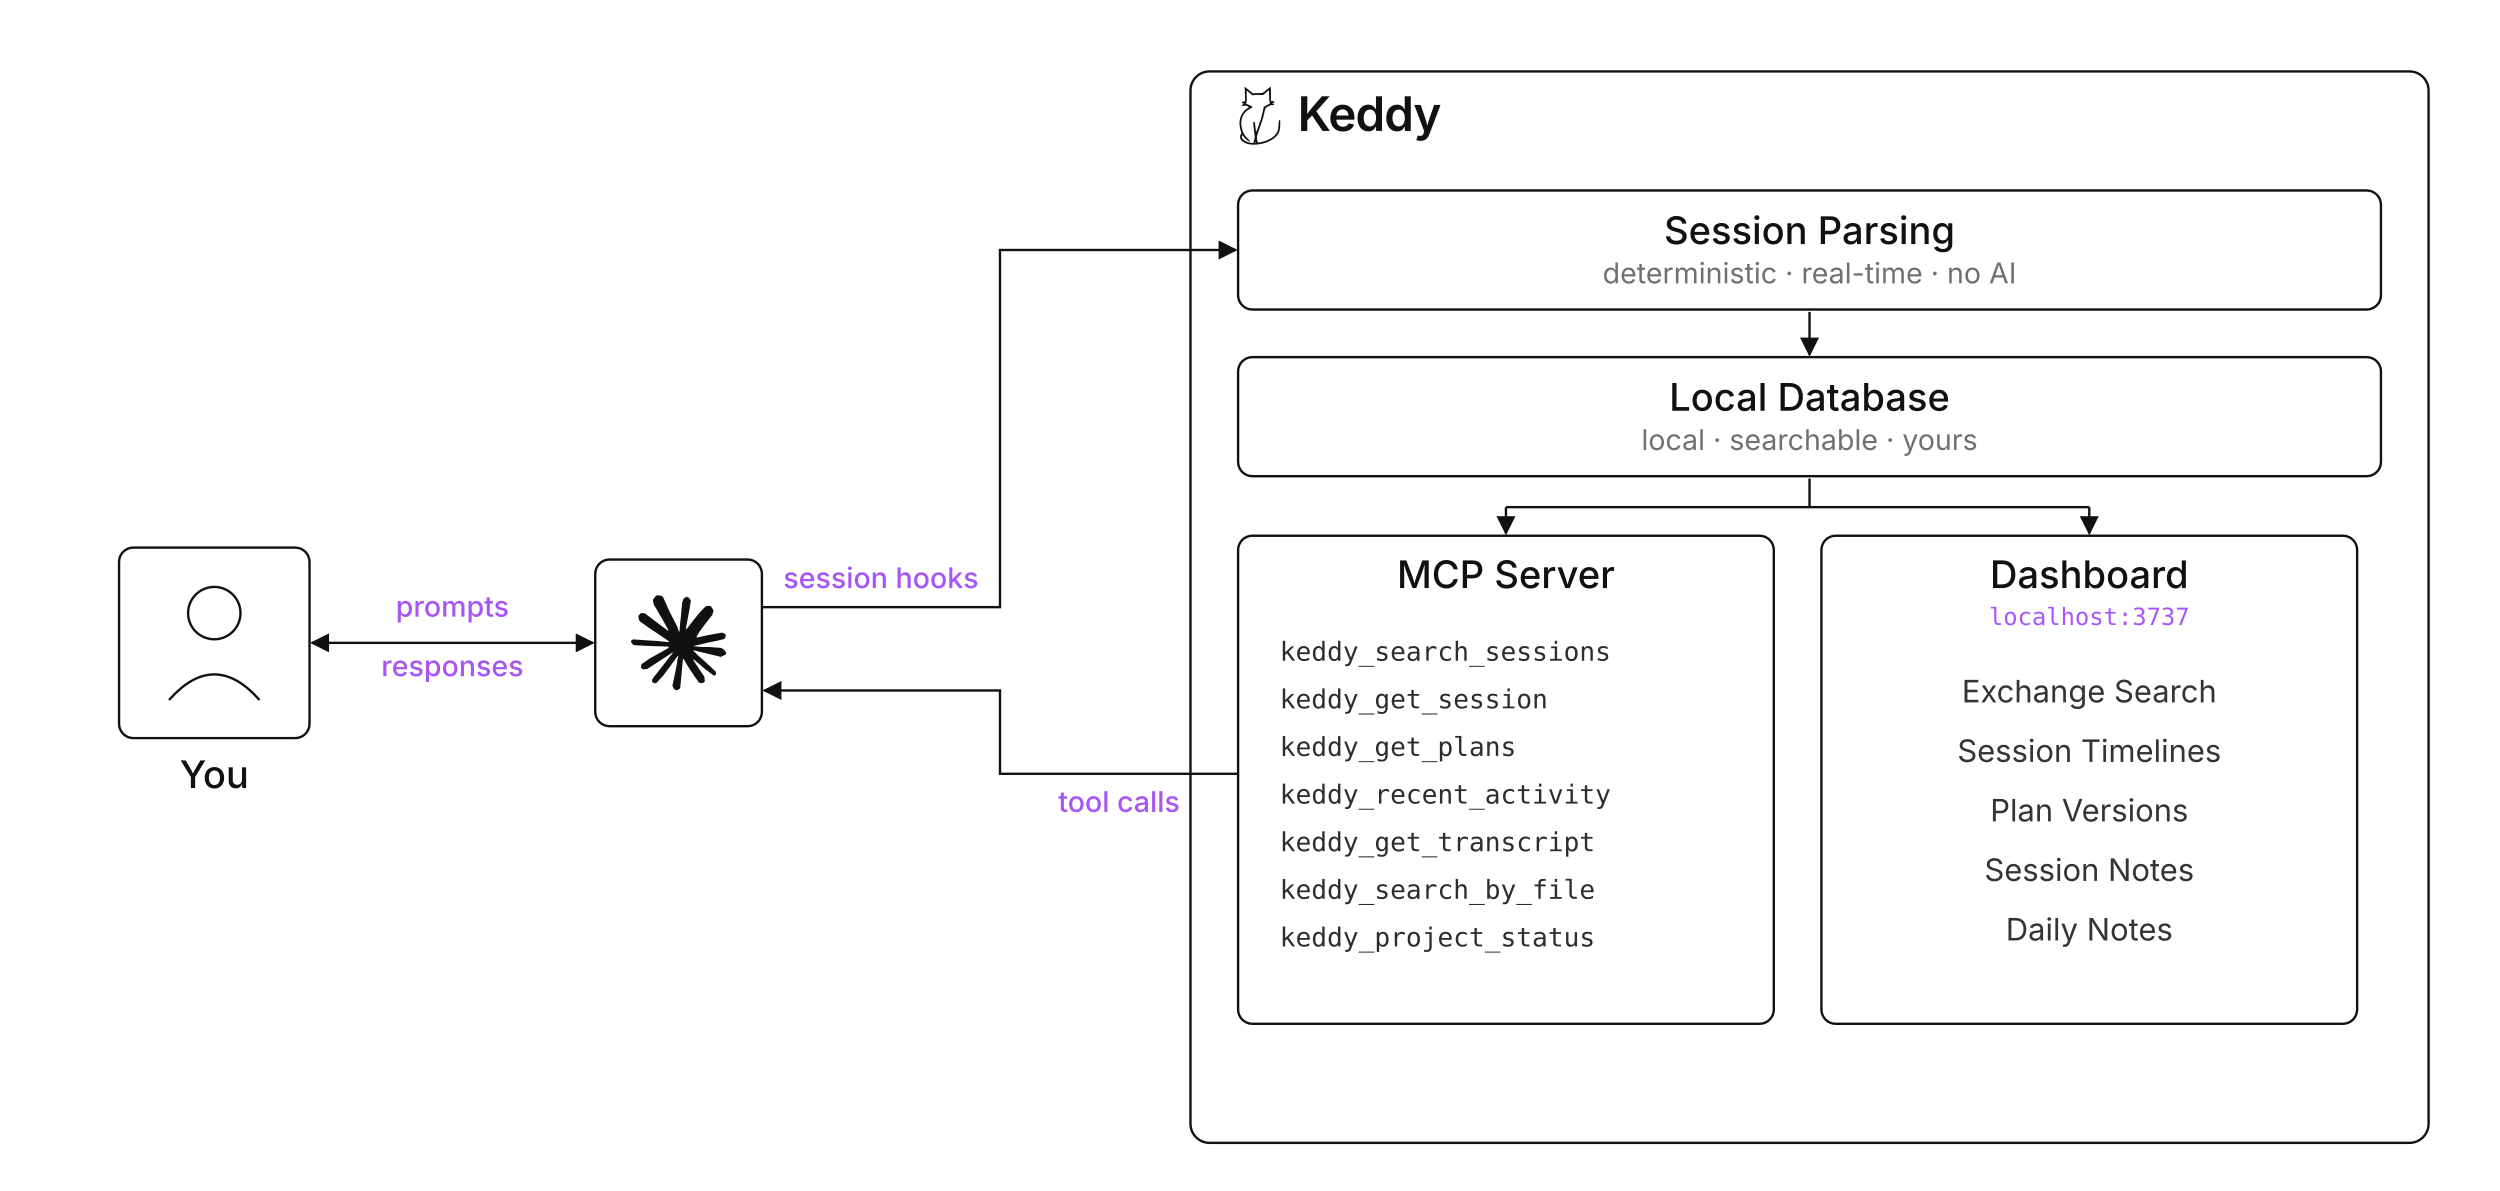
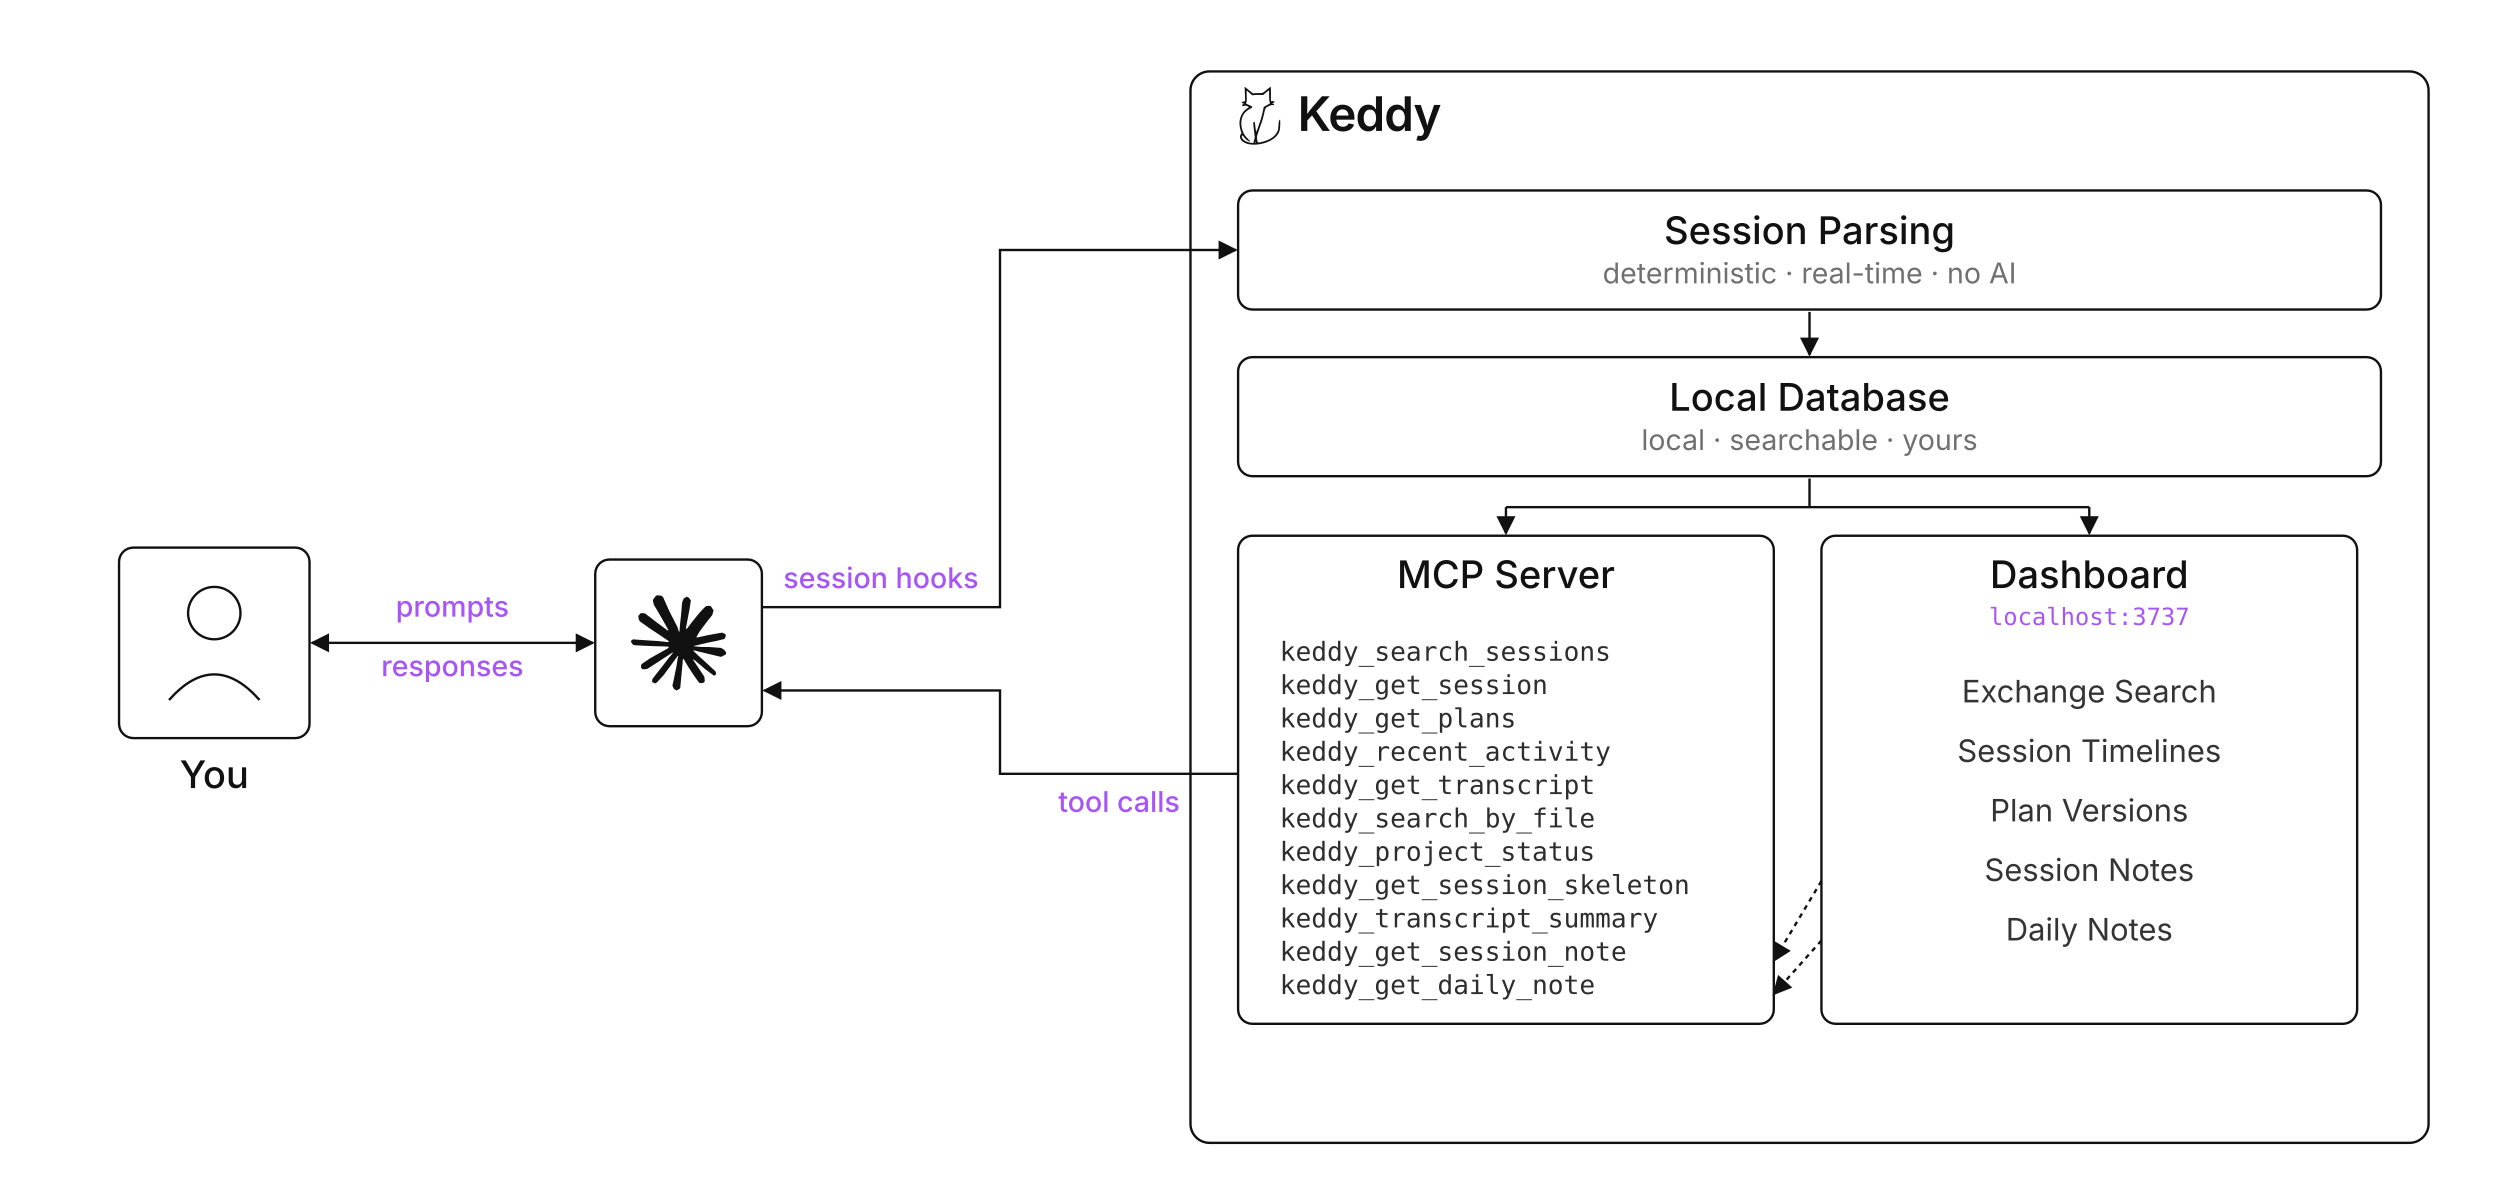
<svg xmlns="http://www.w3.org/2000/svg" viewBox="0 0 2100 1000" role="img" aria-label="Keddy architecture: You interact with Claude Code; Claude Code sends session hooks to Keddy's session reader, which writes to a local database. The database serves both MCP tools that Claude can call, and a dashboard you open in your browser.">
  <defs>
    <style>
      .box { fill: none; stroke: #111111; stroke-width: 2; }
      .label { font-family: -apple-system, BlinkMacSystemFont, "Inter", "Helvetica Neue", Arial, sans-serif; fill: #111111; }
      .label-box { font-size: 32px; font-weight: 500; }
      .label-sub { font-size: 24px; font-weight: 400; opacity: 0.6; }
      .label-title { font-size: 40px; font-weight: 600; letter-spacing: -0.02em; }
      .label-arrow { font-family: -apple-system, BlinkMacSystemFont, "Inter", "Helvetica Neue", Arial, sans-serif; font-size: 24px; font-weight: 500; fill: #a855f7; }
      .tool-list { font-family: ui-monospace, "SF Mono", Menlo, Consolas, monospace; font-size: 22px; fill: #111111; opacity: 0.88; }
      .capability-list { font-family: -apple-system, BlinkMacSystemFont, "Inter", "Helvetica Neue", Arial, sans-serif; font-size: 26px; fill: #111111; opacity: 0.85; }
      .arrow { stroke: #111111; stroke-width: 2; fill: none; }
    </style>
    <marker id="arrowhead" viewBox="0 0 10 10" refX="9" refY="5" markerWidth="8" markerHeight="8" orient="auto-start-reverse">
      <path d="M 0 0 L 10 5 L 0 10 z" fill="#111111" />
    </marker>
  </defs>
  <rect x="100" y="460" width="160" height="160" rx="12" class="box" />
  <circle cx="180" cy="515" r="22" fill="none" stroke="#111111" stroke-width="2" />
  <path d="M 142 588 Q 180 545 218 588" fill="none" stroke="#111111" stroke-width="2" />
  <text x="180" y="662" text-anchor="middle" class="label label-box">You</text>
  <line x1="262" y1="540" x2="498" y2="540" class="arrow" marker-end="url(#arrowhead)" marker-start="url(#arrowhead)" />
  <text x="380" y="518" text-anchor="middle" class="label-arrow">prompts</text>
  <text x="380" y="568" text-anchor="middle" class="label-arrow">responses</text>
  <rect x="500" y="470" width="140" height="140" rx="12" class="box" />
  <svg x="530" y="500" width="80" height="80" viewBox="0 0 24 24">
    <path fill="#111111" d="m4.714 15.956 4.717-2.647.079-.231-.079-.128h-.231l-.789-.049-2.696-.073-2.337-.097-2.265-.121-.571-.121-.534-.704.055-.352.48-.322.686.061 1.518.103 2.277.158 1.651.097 2.447.255h.389l.055-.158-.134-.097-.103-.097L6.973 9.836l-2.55-1.688-1.336-.971-.723-.492-.364-.461-.158-1.008.656-.723.88.061.225.061.892.686 1.906 1.475 2.489 1.834.364.303.146-.103.018-.073-.164-.273-1.354-2.447-1.445-2.489-.643-1.032-.17-.619c-.061-.255-.103-.467-.103-.729L6.287.134 6.7 0l.996.134.419.364.619 1.415 1.002 2.228 1.554 3.03.455.898.243.832.091.255h.158v-.146l.128-1.706.237-2.095.231-2.696.079-.759.376-.911.747-.492.583.279.48.686-.067.443-.285 1.852-.559 2.902-.364 1.943h.212l.243-.243.984-1.305 1.651-2.064.729-.82.85-.905.546-.431h1.032l.759 1.129-.34 1.166-1.062 1.348-.88 1.141-1.263 1.7-.789 1.36.073.109.188-.018 2.853-.607 1.542-.279 1.84-.316.832.389.091.395-.328.807-1.967.486-2.307.461-3.436.814-.043.03.049.061 1.548.146.662.036h1.621l3.018.225.789.522.474.638-.079.486-1.214.619-1.639-.389-3.825-.911-1.311-.328h-.182v.109l1.093 1.069 2.003 1.809 2.507 2.331.128.577-.322.455-.34-.049-2.204-1.657-.85-.747-1.925-1.621h-.128v.17l.443.65 2.344 3.521.121 1.081-.17.352-.607.212-.668-.121-1.372-1.925L14.38 17.959l-1.141-1.943-.14.079-.674 7.255-.316.37-.729.279-.607-.461-.322-.747.322-1.475.389-1.925.316-1.53.285-1.9.17-.631-.012-.043-.14.018-1.433 1.967-2.18 2.945-1.724 1.846-.413.164-.716-.37.067-.662.401-.589 2.386-3.036 1.439-1.882.929-1.087-.006-.158h-.055l-6.338 4.116-1.129.146-.486-.455.061-.747.231-.243 1.906-1.311Z" />
  </svg>
  <path d="M 640 510 L 840 510 L 840 210 L 1038 210" class="arrow" marker-end="url(#arrowhead)" />
  <text x="740" y="494" text-anchor="middle" class="label-arrow">session hooks</text>
  <path d="M 1040 650 L 840 650 L 840 580 L 642 580" class="arrow" marker-end="url(#arrowhead)" />
  <text x="940" y="682" text-anchor="middle" class="label-arrow">tool calls</text>
  <rect x="1000" y="60" width="1040" height="900" rx="16" class="box" />
  <svg x="1040" y="72" width="36" height="50" viewBox="52 2 142 198" preserveAspectRatio="xMidYMid meet">
    <path fill="#111111" fill-rule="evenodd" d="M 148.394 14.089 C 132.816 27.277, 134.634 26.491, 119.541 26.557 C 112.368 26.588, 105.363 26.949, 103.974 27.359 C 101.786 28.005, 100.047 26.926, 90.974 19.292 C 74.714 5.612, 72.456 4.060, 73.454 7.250 C 73.669 7.938, 74.134 18.651, 74.486 31.057 L 75.128 53.614 69.814 54.557 C 65.442 55.333, 64.444 55.893, 64.185 57.715 C 63.870 59.929, 64.296 60.169, 70.500 61.280 C 72.084 61.564, 71.720 61.978, 68.750 63.268 C 66.217 64.369, 65 65.544, 65 66.890 C 65 69.782, 66.103 70.082, 72.115 68.826 C 77.138 67.777, 77.853 67.881, 82.750 70.368 C 85.638 71.834, 88 73.187, 88 73.375 C 88 73.562, 85.346 75.354, 82.102 77.356 C 63.978 88.543, 53.763 111.704, 56.733 134.877 C 57.341 139.620, 59.009 147.179, 60.439 151.676 L 63.040 159.852 60.520 163.565 C 55.605 170.808, 58.353 181.449, 66.739 187.649 C 76.678 194.997, 88.024 198.159, 104.452 198.160 C 131.876 198.160, 161.392 187.667, 176.560 172.525 C 188.728 160.377, 191.970 151.153, 191.988 128.628 C 191.999 115.288, 191.840 113.888, 190.445 115.045 C 187.285 117.668, 186.553 120.808, 185.999 134.120 C 185.452 147.268, 185.306 147.996, 181.770 155.120 C 173.724 171.329, 157.962 181.956, 132.122 188.592 C 118.432 192.107, 117.485 191.983, 116.103 186.494 C 113.051 174.373, 113.345 171.839, 119.996 153 C 123.394 143.375, 128.168 129.838, 130.605 122.917 C 133.041 115.997, 136.605 102.947, 138.524 93.917 C 142.411 75.632, 141.910 76.459, 152.757 70.393 C 158.376 67.251, 160.476 66.620, 165.493 66.565 C 170.812 66.507, 171.500 66.271, 171.500 64.500 C 171.500 63.107, 170.514 62.210, 168.250 61.543 C 163.969 60.283, 164.111 59, 168.531 59 C 170.761 59, 172.277 58.442, 172.643 57.487 C 173.690 54.759, 171.039 53, 165.878 53 L 161 53 161 29 C 161 14.798, 160.619 5, 160.066 5 C 159.552 5, 154.300 9.090, 148.394 14.089 M 144.287 25.042 L 135.074 32.924 121.787 32.712 C 114.479 32.595, 106.402 32.859, 103.837 33.298 L 99.174 34.096 91.337 27.367 C 87.027 23.666, 82.646 19.932, 81.603 19.069 C 79.748 17.535, 79.720 17.896, 80.351 35.129 C 80.876 49.473, 80.718 53.549, 79.498 57.005 C 78.674 59.340, 78 61.349, 78 61.468 C 78 61.696, 91.545 67.902, 96.250 69.830 C 100.878 71.727, 99.824 74.555, 93.250 77.878 C 84.185 82.460, 75.827 89.152, 71.717 95.120 C 63.554 106.973, 60.584 122.564, 63.400 138.784 C 66.349 155.769, 72.831 167.749, 85.775 180.133 C 93.900 187.906, 94.022 190.092, 86.103 186.053 C 80.515 183.202, 75.416 178.547, 70.339 171.664 C 66.042 165.836, 66.034 165.832, 64.892 168.338 C 64.244 169.760, 64.033 172.363, 64.405 174.347 C 65.911 182.371, 81.995 191.150, 97 192.138 L 102.500 192.500 104.918 183.140 L 107.336 173.780 104.579 151.121 C 101.383 124.845, 101.417 122.500, 104.996 122.500 C 107.768 122.500, 107.339 120.599, 110.019 144.750 C 110.705 150.938, 111.544 155.997, 111.884 155.993 C 112.223 155.989, 114.241 151.151, 116.369 145.243 C 125.619 119.556, 129.978 105.818, 131.994 96 C 133.180 90.225, 134.815 82.575, 135.627 79 L 137.103 72.500 147.551 66.716 C 153.298 63.534, 158 60.552, 158 60.088 C 158 59.624, 157.325 57.629, 156.500 55.654 C 155.360 52.926, 155 47.854, 155 34.532 C 155 24.889, 154.662 17.036, 154.250 17.080 C 153.838 17.124, 149.354 20.707, 144.287 25.042 M 109 190.441 C 109 191.848, 109.450 193, 110 193 C 110.550 193, 111 192.127, 111 191.059 C 111 189.991, 110.550 188.840, 110 188.500 C 109.433 188.149, 109 188.990, 109 190.441" />
  </svg>
  <text x="1090" y="110" class="label label-title">Keddy</text>
  <rect x="1040" y="160" width="960" height="100" rx="12" class="box" />
  <text x="1520" y="205" text-anchor="middle" class="label label-box">Session Parsing</text>
  <text x="1520" y="238" text-anchor="middle" class="label label-sub">deterministic · real-time · no AI</text>
  <line x1="1520" y1="262" x2="1520" y2="298" class="arrow" marker-end="url(#arrowhead)" />
  <rect x="1040" y="300" width="960" height="100" rx="12" class="box" />
  <text x="1520" y="345" text-anchor="middle" class="label label-box">Local Database</text>
  <text x="1520" y="378" text-anchor="middle" class="label label-sub">local · searchable · yours</text>
  <line x1="1520" y1="402" x2="1520" y2="426" class="arrow" />
  <line x1="1265" y1="426" x2="1755" y2="426" class="arrow" />
  <line x1="1265" y1="426" x2="1265" y2="448" class="arrow" marker-end="url(#arrowhead)" />
  <line x1="1755" y1="426" x2="1755" y2="448" class="arrow" marker-end="url(#arrowhead)" />
  <rect x="1040" y="450" width="450" height="410" rx="12" class="box" />
  <text x="1265" y="494" text-anchor="middle" class="label label-box">MCP Server</text>
  <g class="tool-list">
    <text x="1075" y="555">keddy_search_sessions</text>
-     <text x="1075" y="595">keddy_get_session</text>
-     <text x="1075" y="635">keddy_get_plans</text>
-     <text x="1075" y="675">keddy_recent_activity</text>
-     <text x="1075" y="715">keddy_get_transcript</text>
-     <text x="1075" y="755">keddy_search_by_file</text>
-     <text x="1075" y="795">keddy_project_status</text>
+     <text x="1075" y="583">keddy_get_session</text>
+     <text x="1075" y="611">keddy_get_plans</text>
+     <text x="1075" y="639">keddy_recent_activity</text>
+     <text x="1075" y="667">keddy_get_transcript</text>
+     <text x="1075" y="695">keddy_search_by_file</text>
+     <text x="1075" y="723">keddy_project_status</text>
+     <text x="1075" y="751">keddy_get_session_skeleton</text>
+     <text x="1075" y="779">keddy_transcript_summary</text>
+     <text x="1075" y="807">keddy_get_session_note</text>
+     <text x="1075" y="835">keddy_get_daily_note</text>
  </g>
  <rect x="1530" y="450" width="450" height="410" rx="12" class="box" />
  <text x="1755" y="494" text-anchor="middle" class="label label-box">Dashboard</text>
  <text x="1755" y="525" text-anchor="middle" style="font-family: ui-monospace, 'SF Mono', Menlo, Consolas, monospace; font-size: 20px; font-weight: 500; fill: #a855f7;">localhost:3737</text>
  <g class="capability-list">
    <text x="1755" y="590" text-anchor="middle">Exchange Search</text>
    <text x="1755" y="640" text-anchor="middle">Session Timelines</text>
    <text x="1755" y="690" text-anchor="middle">Plan Versions</text>
    <text x="1755" y="740" text-anchor="middle">Session Notes</text>
    <text x="1755" y="790" text-anchor="middle">Daily Notes</text>
  </g>
+   <path d="M 1530 740 L 1490 807" class="arrow" stroke-dasharray="4 4" marker-end="url(#arrowhead)" />
+   <path d="M 1530 790 L 1490 835" class="arrow" stroke-dasharray="4 4" marker-end="url(#arrowhead)" />
</svg>
